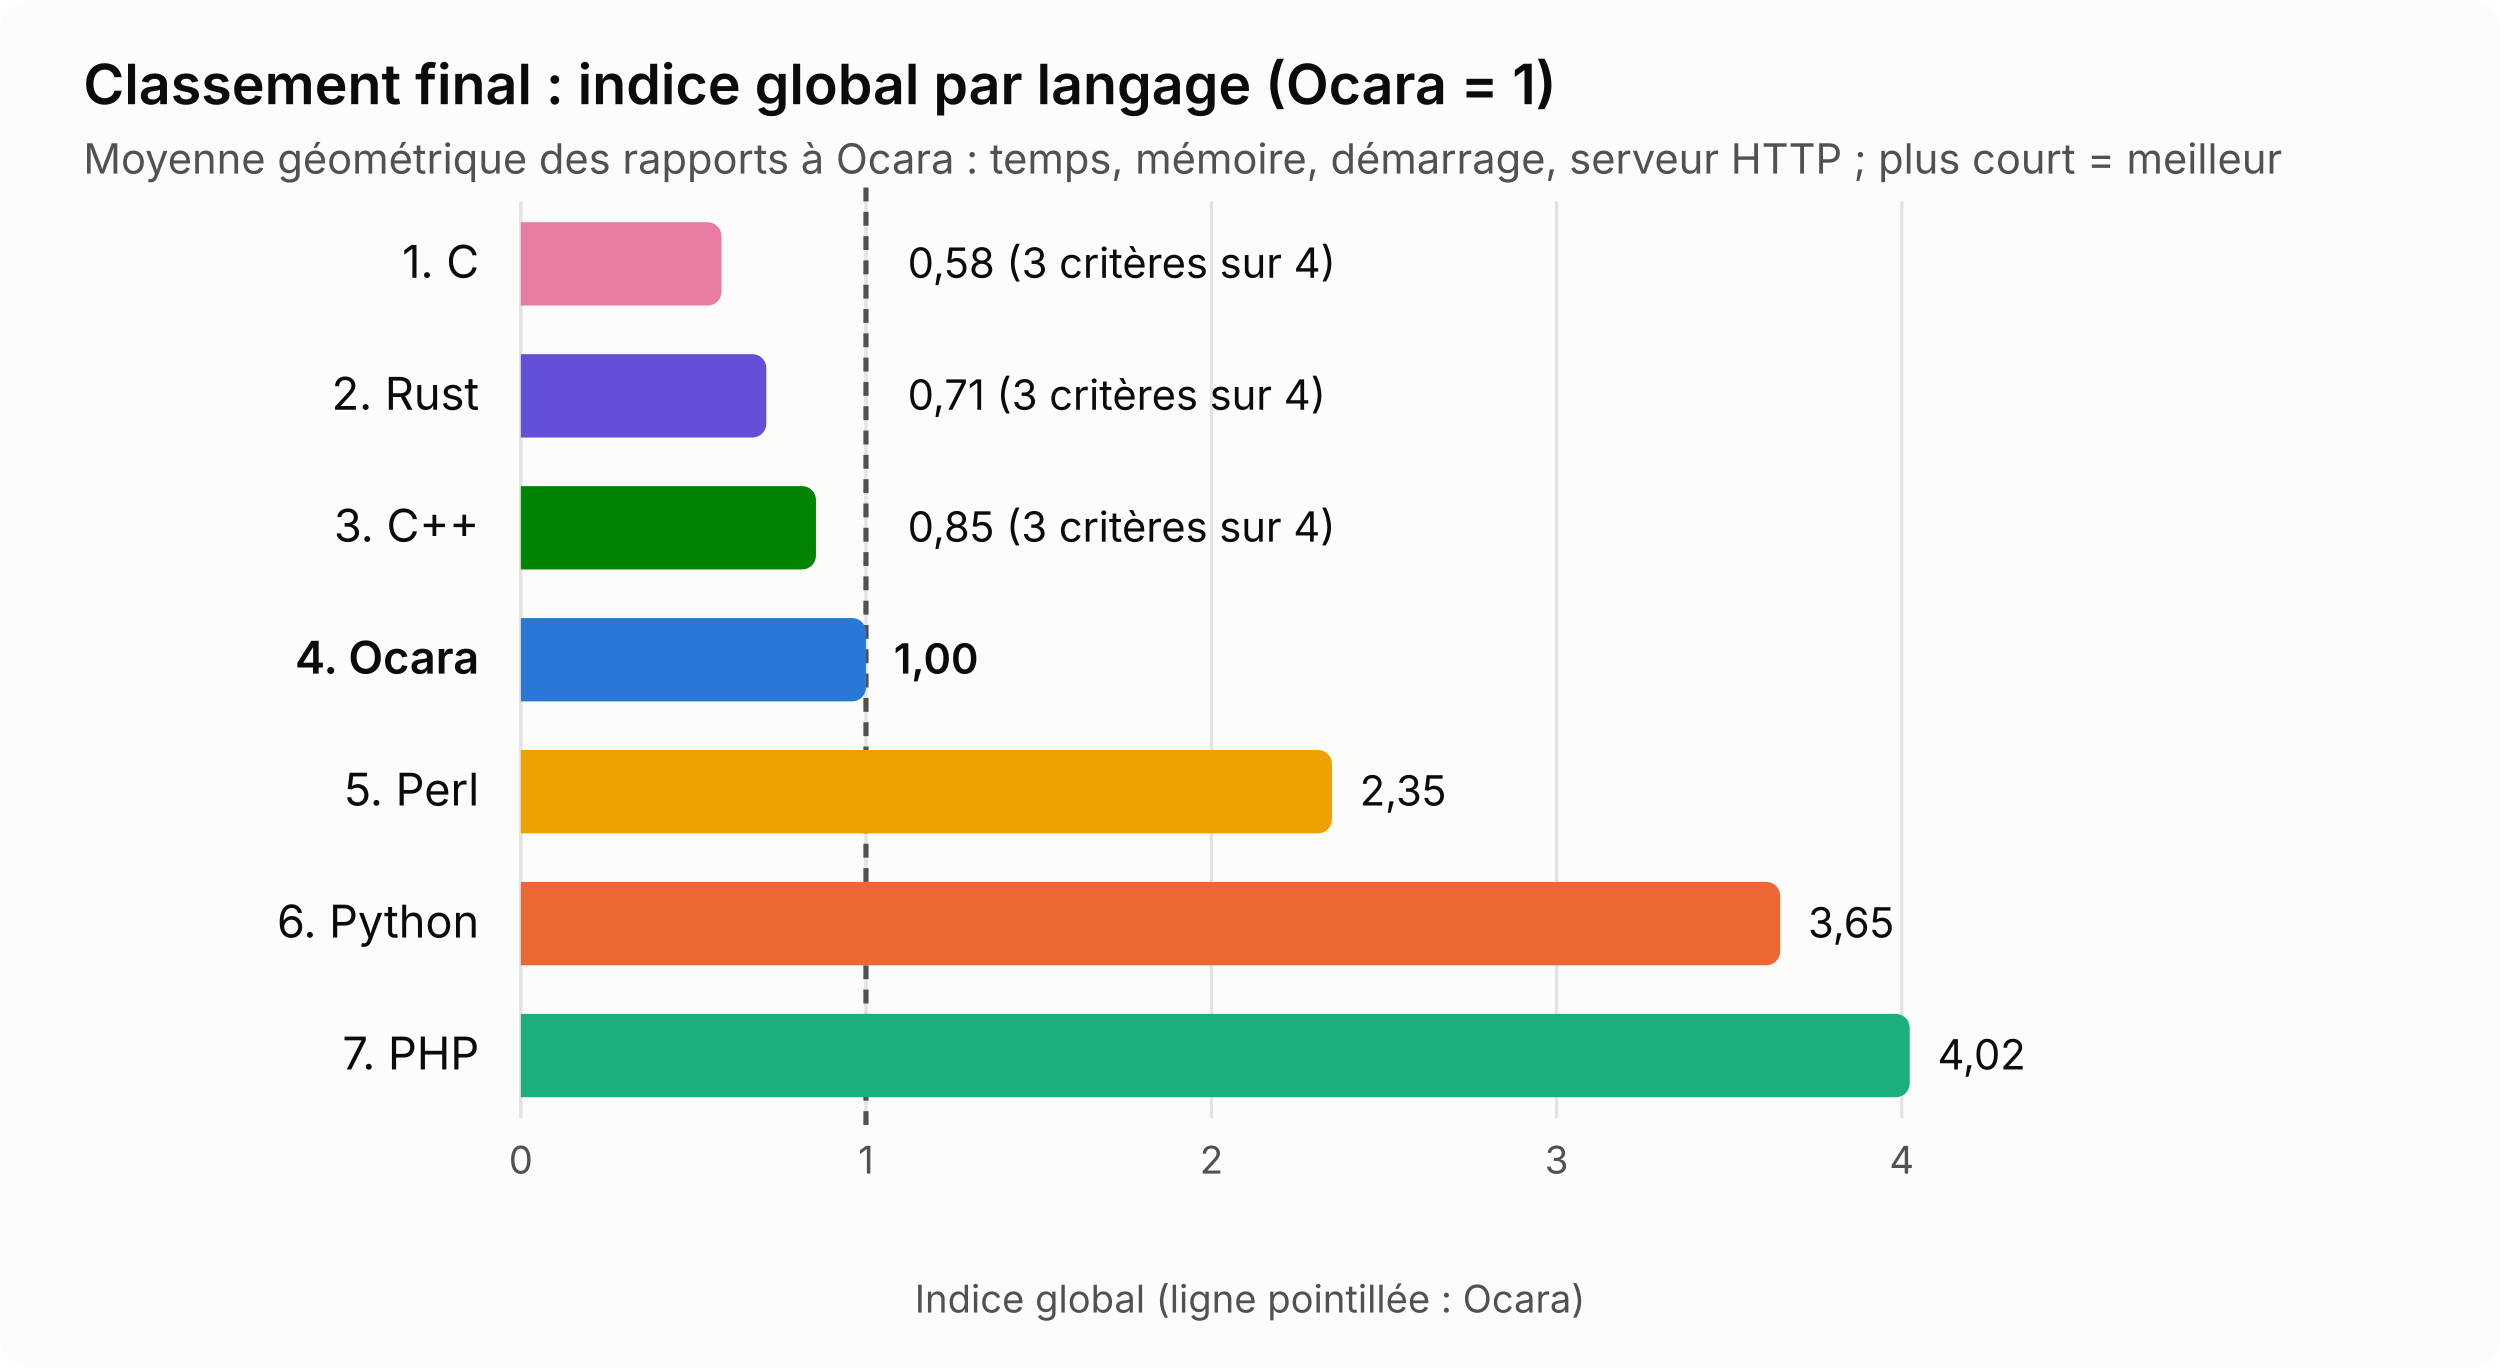
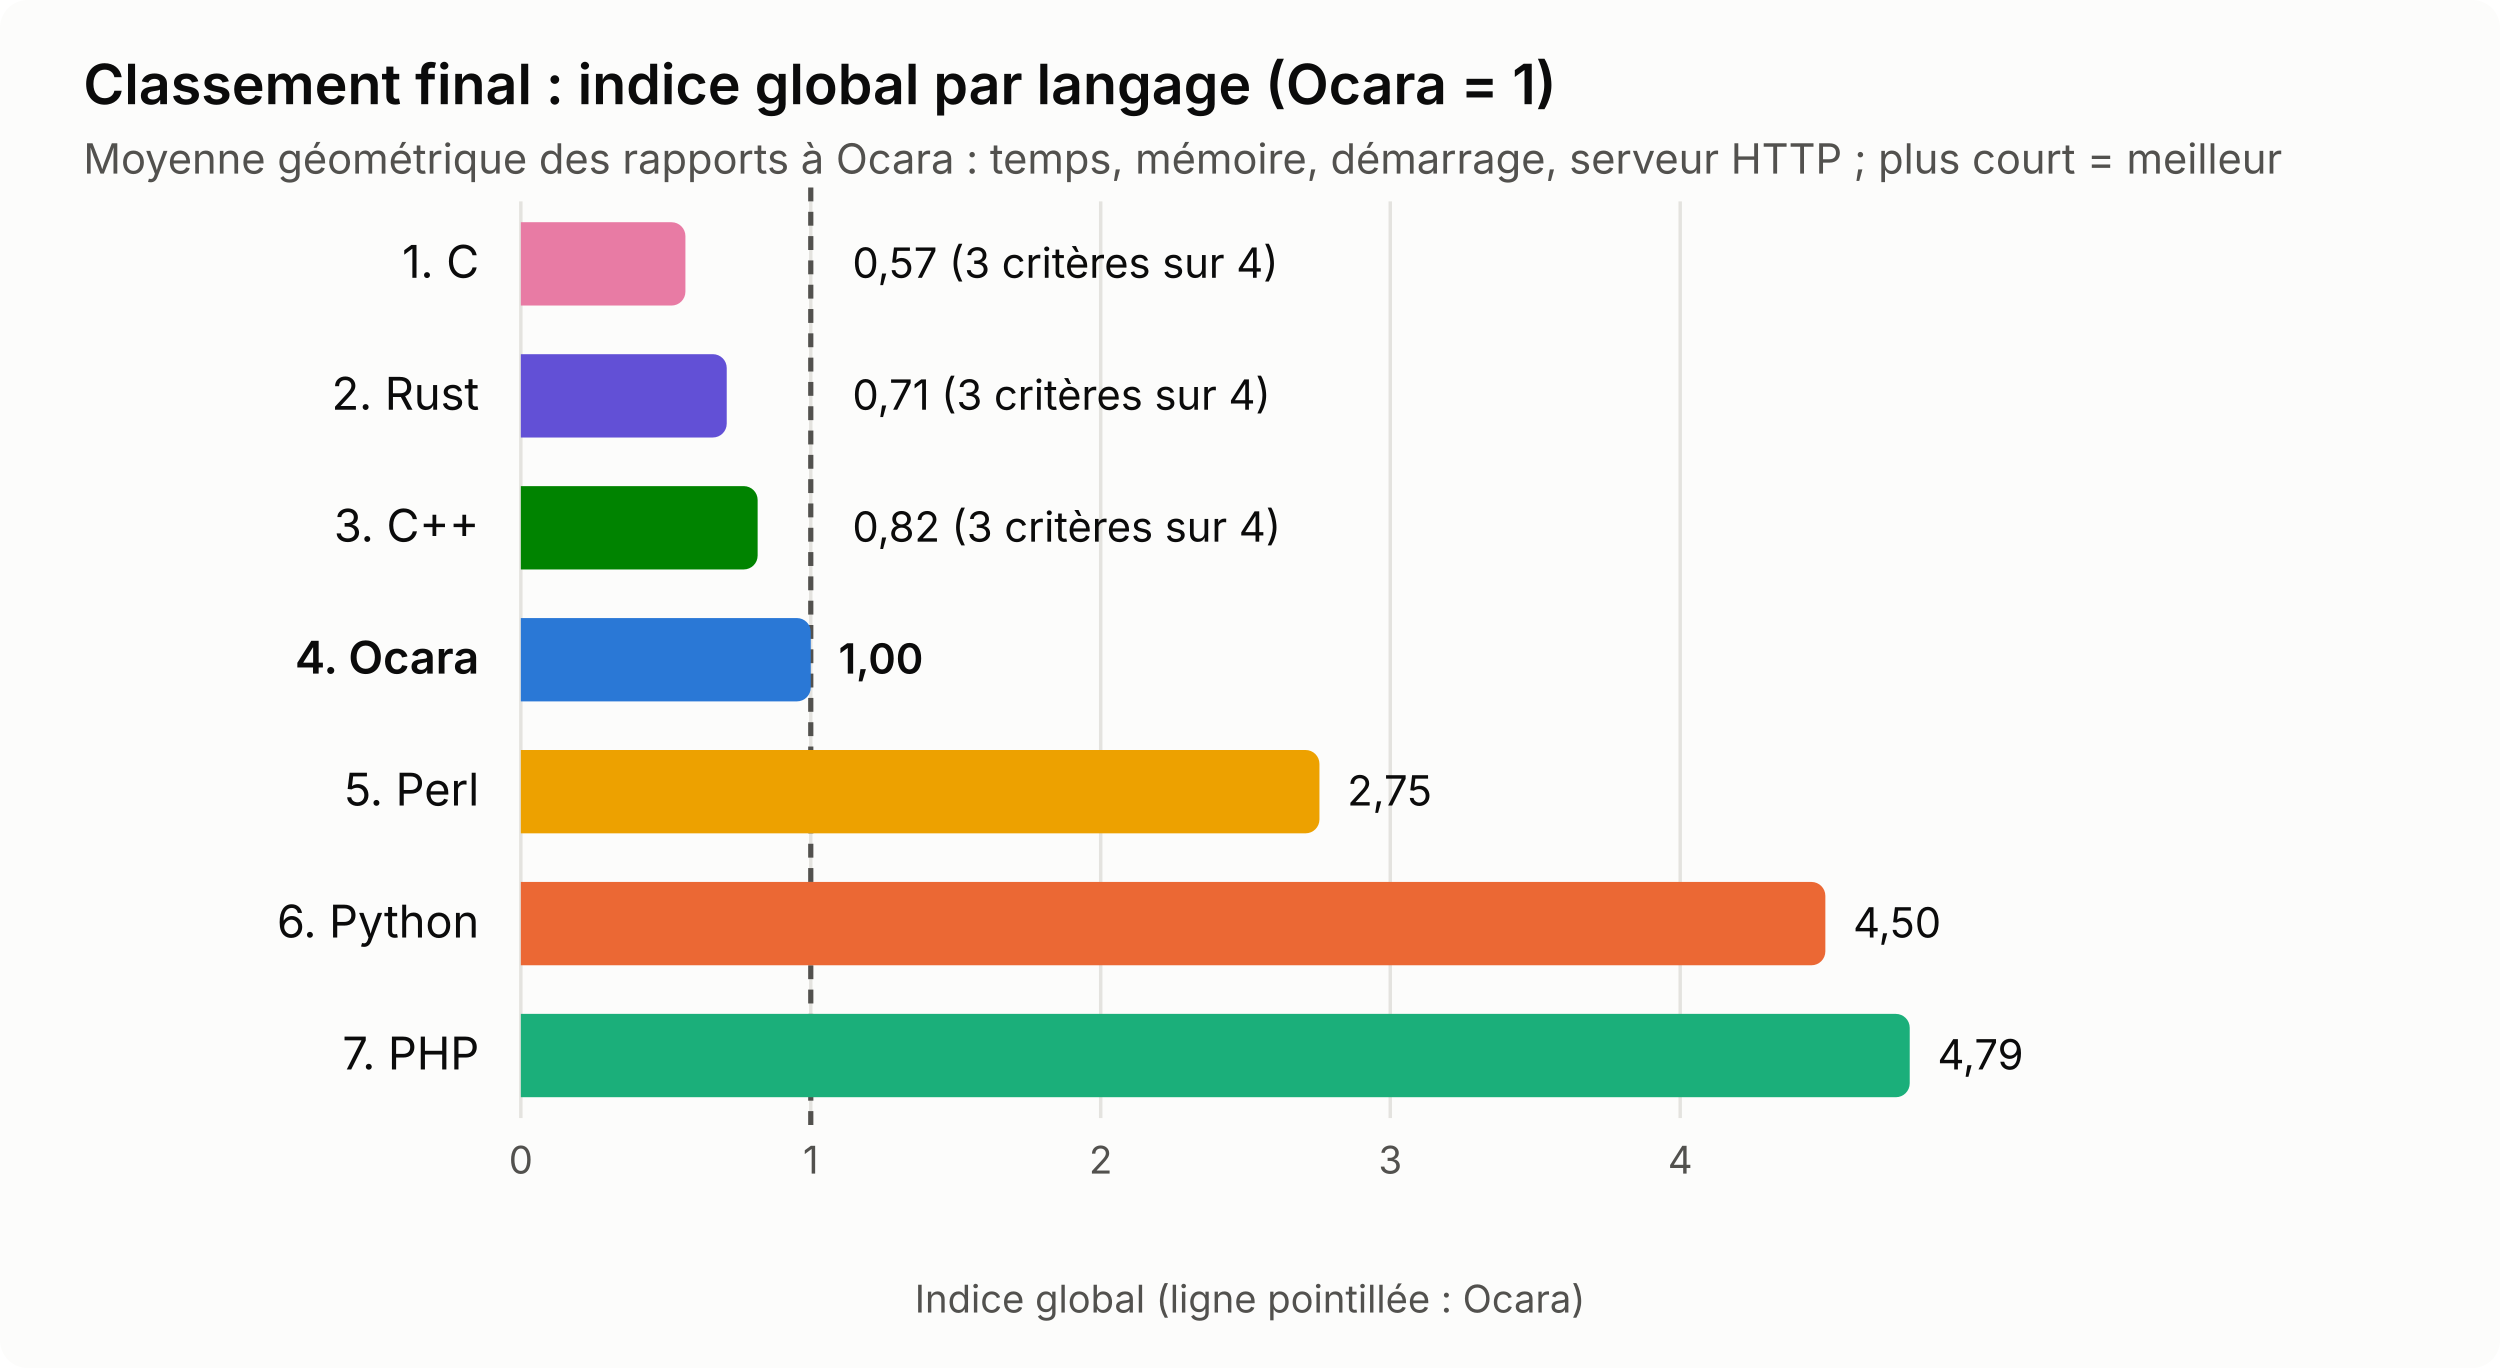
<svg xmlns="http://www.w3.org/2000/svg" viewBox="0 0 720 394" width="720" height="394" role="img" aria-labelledby="t d">
  <style>svg { font-family: system-ui, -apple-system, 'Segoe UI', sans-serif; } .surface { fill: #fcfcfb; } .ink { fill: #0b0b0b; } .ink2 { fill: #52514e; } .grid { stroke: #e4e3df; } .ref { stroke: #52514e; } .s0 { fill: #2a78d6; } .s1 { fill: #eb6834; } .s2 { fill: #1baf7a; } .s3 { fill: #eda100; } .s4 { fill: #e87ba4; } .s5 { fill: #008300; } .s6 { fill: #6250d6; } @media (prefers-color-scheme: dark) { .surface { fill: #1a1a19; } .ink { fill: #f0efec; } .ink2 { fill: #c3c2b7; } .grid { stroke: #3a3936; } .ref { stroke: #c3c2b7; } .s0 { fill: #3987e5; } .s1 { fill: #d95926; } .s2 { fill: #199e70; } .s3 { fill: #c98500; } .s4 { fill: #d55181; } .s5 { fill: #008300; } .s6 { fill: #9085e9; } }</style>
  <rect class="surface" width="720" height="394" rx="8" />
  <text class="ink" x="24" y="30" font-size="16" font-weight="600">Classement final : indice global par langage (Ocara = 1)</text>
  <text class="ink2" x="24" y="50" font-size="12">Moyenne géométrique des rapports à Ocara : temps, mémoire, démarrage, serveur HTTP ; plus court = meilleur</text>
  <line class="grid" x1="150.0" y1="58" x2="150.0" y2="322" stroke-width="1" />
  <text class="ink2" x="150.0" y="338" font-size="11" text-anchor="middle">0</text>
-   <line class="grid" x1="249.4" y1="58" x2="249.4" y2="322" stroke-width="1" />
-   <text class="ink2" x="249.4" y="338" font-size="11" text-anchor="middle">1</text>
-   <line class="grid" x1="348.9" y1="58" x2="348.9" y2="322" stroke-width="1" />
-   <text class="ink2" x="348.9" y="338" font-size="11" text-anchor="middle">2</text>
-   <line class="grid" x1="448.3" y1="58" x2="448.3" y2="322" stroke-width="1" />
-   <text class="ink2" x="448.3" y="338" font-size="11" text-anchor="middle">3</text>
-   <line class="grid" x1="547.7" y1="58" x2="547.7" y2="322" stroke-width="1" />
-   <text class="ink2" x="547.7" y="338" font-size="11" text-anchor="middle">4</text>
-   <line class="ref" x1="249.4" y1="54" x2="249.4" y2="326" stroke-width="1.5" stroke-dasharray="4 3" />
+   <line class="grid" x1="233.5" y1="58" x2="233.5" y2="322" stroke-width="1" />
+   <text class="ink2" x="233.5" y="338" font-size="11" text-anchor="middle">1</text>
+   <line class="grid" x1="317.0" y1="58" x2="317.0" y2="322" stroke-width="1" />
+   <text class="ink2" x="317.0" y="338" font-size="11" text-anchor="middle">2</text>
+   <line class="grid" x1="400.4" y1="58" x2="400.4" y2="322" stroke-width="1" />
+   <text class="ink2" x="400.4" y="338" font-size="11" text-anchor="middle">3</text>
+   <line class="grid" x1="483.9" y1="58" x2="483.9" y2="322" stroke-width="1" />
+   <text class="ink2" x="483.9" y="338" font-size="11" text-anchor="middle">4</text>
+   <line class="ref" x1="233.5" y1="54" x2="233.5" y2="326" stroke-width="1.5" stroke-dasharray="4 3" />
  <text class="ink" x="138" y="80.0" font-size="13" text-anchor="end">1. C</text>
-   <path class="s4" d="M150,64 h53.8 a4,4 0 0 1 4,4 v16 a4,4 0 0 1 -4,4 h-53.8 z" />
-   <text class="ink" x="261.4" y="80.0" font-size="12">0,58 (3 critères sur 4)</text>
+   <path class="s4" d="M150,64 h43.4 a4,4 0 0 1 4,4 v16 a4,4 0 0 1 -4,4 h-43.4 z" />
+   <text class="ink" x="245.5" y="80.0" font-size="12">0,57 (3 critères sur 4)</text>
  <text class="ink" x="138" y="118.0" font-size="13" text-anchor="end">2. Rust</text>
-   <path class="s6" d="M150,102 h66.7 a4,4 0 0 1 4,4 v16 a4,4 0 0 1 -4,4 h-66.7 z" />
-   <text class="ink" x="261.4" y="118.0" font-size="12">0,71 (3 critères sur 4)</text>
+   <path class="s6" d="M150,102 h55.3 a4,4 0 0 1 4,4 v16 a4,4 0 0 1 -4,4 h-55.3 z" />
+   <text class="ink" x="245.5" y="118.0" font-size="12">0,71 (3 critères sur 4)</text>
  <text class="ink" x="138" y="156.0" font-size="13" text-anchor="end">3. C++</text>
-   <path class="s5" d="M150,140 h81.0 a4,4 0 0 1 4,4 v16 a4,4 0 0 1 -4,4 h-81.0 z" />
-   <text class="ink" x="261.4" y="156.0" font-size="12">0,85 (3 critères sur 4)</text>
+   <path class="s5" d="M150,140 h64.2 a4,4 0 0 1 4,4 v16 a4,4 0 0 1 -4,4 h-64.2 z" />
+   <text class="ink" x="245.5" y="156.0" font-size="12">0,82 (3 critères sur 4)</text>
  <text class="ink" x="138" y="194.0" font-size="13" text-anchor="end" font-weight="600">4. Ocara</text>
-   <path class="s0" d="M150,178 h95.4 a4,4 0 0 1 4,4 v16 a4,4 0 0 1 -4,4 h-95.4 z" />
-   <text class="ink" x="257.4" y="194.0" font-size="12" font-weight="600">1,00</text>
+   <path class="s0" d="M150,178 h79.5 a4,4 0 0 1 4,4 v16 a4,4 0 0 1 -4,4 h-79.5 z" />
+   <text class="ink" x="241.5" y="194.0" font-size="12" font-weight="600">1,00</text>
  <text class="ink" x="138" y="232.0" font-size="13" text-anchor="end">5. Perl</text>
-   <path class="s3" d="M150,216 h229.6 a4,4 0 0 1 4,4 v16 a4,4 0 0 1 -4,4 h-229.6 z" />
-   <text class="ink" x="391.6" y="232.0" font-size="12">2,35</text>
+   <path class="s3" d="M150,216 h226.0 a4,4 0 0 1 4,4 v16 a4,4 0 0 1 -4,4 h-226.0 z" />
+   <text class="ink" x="388.0" y="232.0" font-size="12">2,75</text>
  <text class="ink" x="138" y="270.0" font-size="13" text-anchor="end">6. Python</text>
-   <path class="s1" d="M150,254 h358.7 a4,4 0 0 1 4,4 v16 a4,4 0 0 1 -4,4 h-358.7 z" />
-   <text class="ink" x="520.7" y="270.0" font-size="12">3,65</text>
+   <path class="s1" d="M150,254 h371.7 a4,4 0 0 1 4,4 v16 a4,4 0 0 1 -4,4 h-371.7 z" />
+   <text class="ink" x="533.7" y="270.0" font-size="12">4,50</text>
  <text class="ink" x="138" y="308.0" font-size="13" text-anchor="end">7. PHP</text>
  <path class="s2" d="M150,292 h396.0 a4,4 0 0 1 4,4 v16 a4,4 0 0 1 -4,4 h-396.0 z" />
-   <text class="ink" x="558.0" y="308.0" font-size="12">4,02</text>
+   <text class="ink" x="558.0" y="308.0" font-size="12">4,79</text>
  <text class="ink2" x="360.0" y="378" font-size="11" text-anchor="middle">Indice global (ligne pointillée : Ocara)</text>
</svg>
